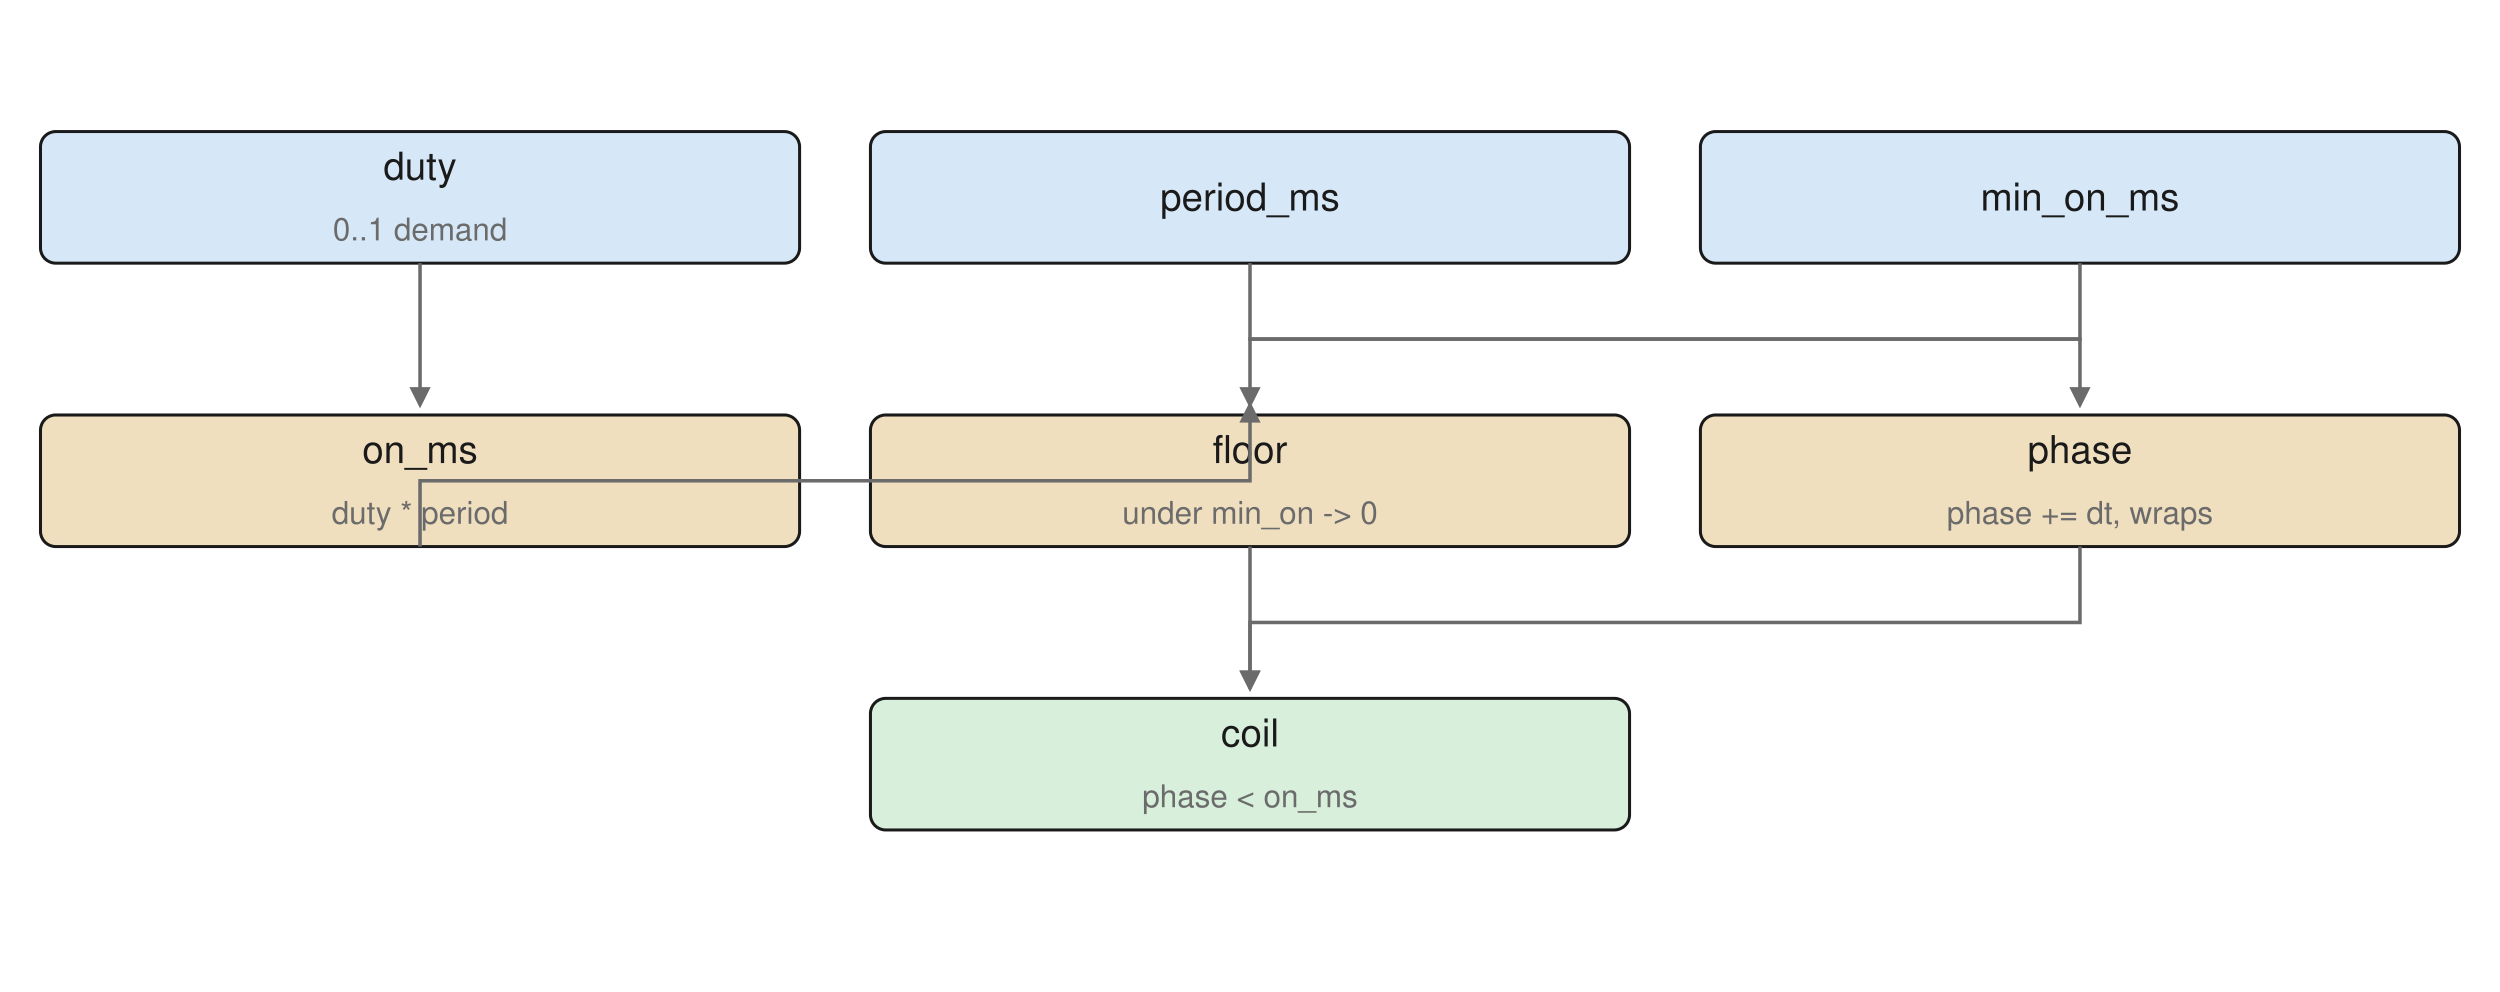
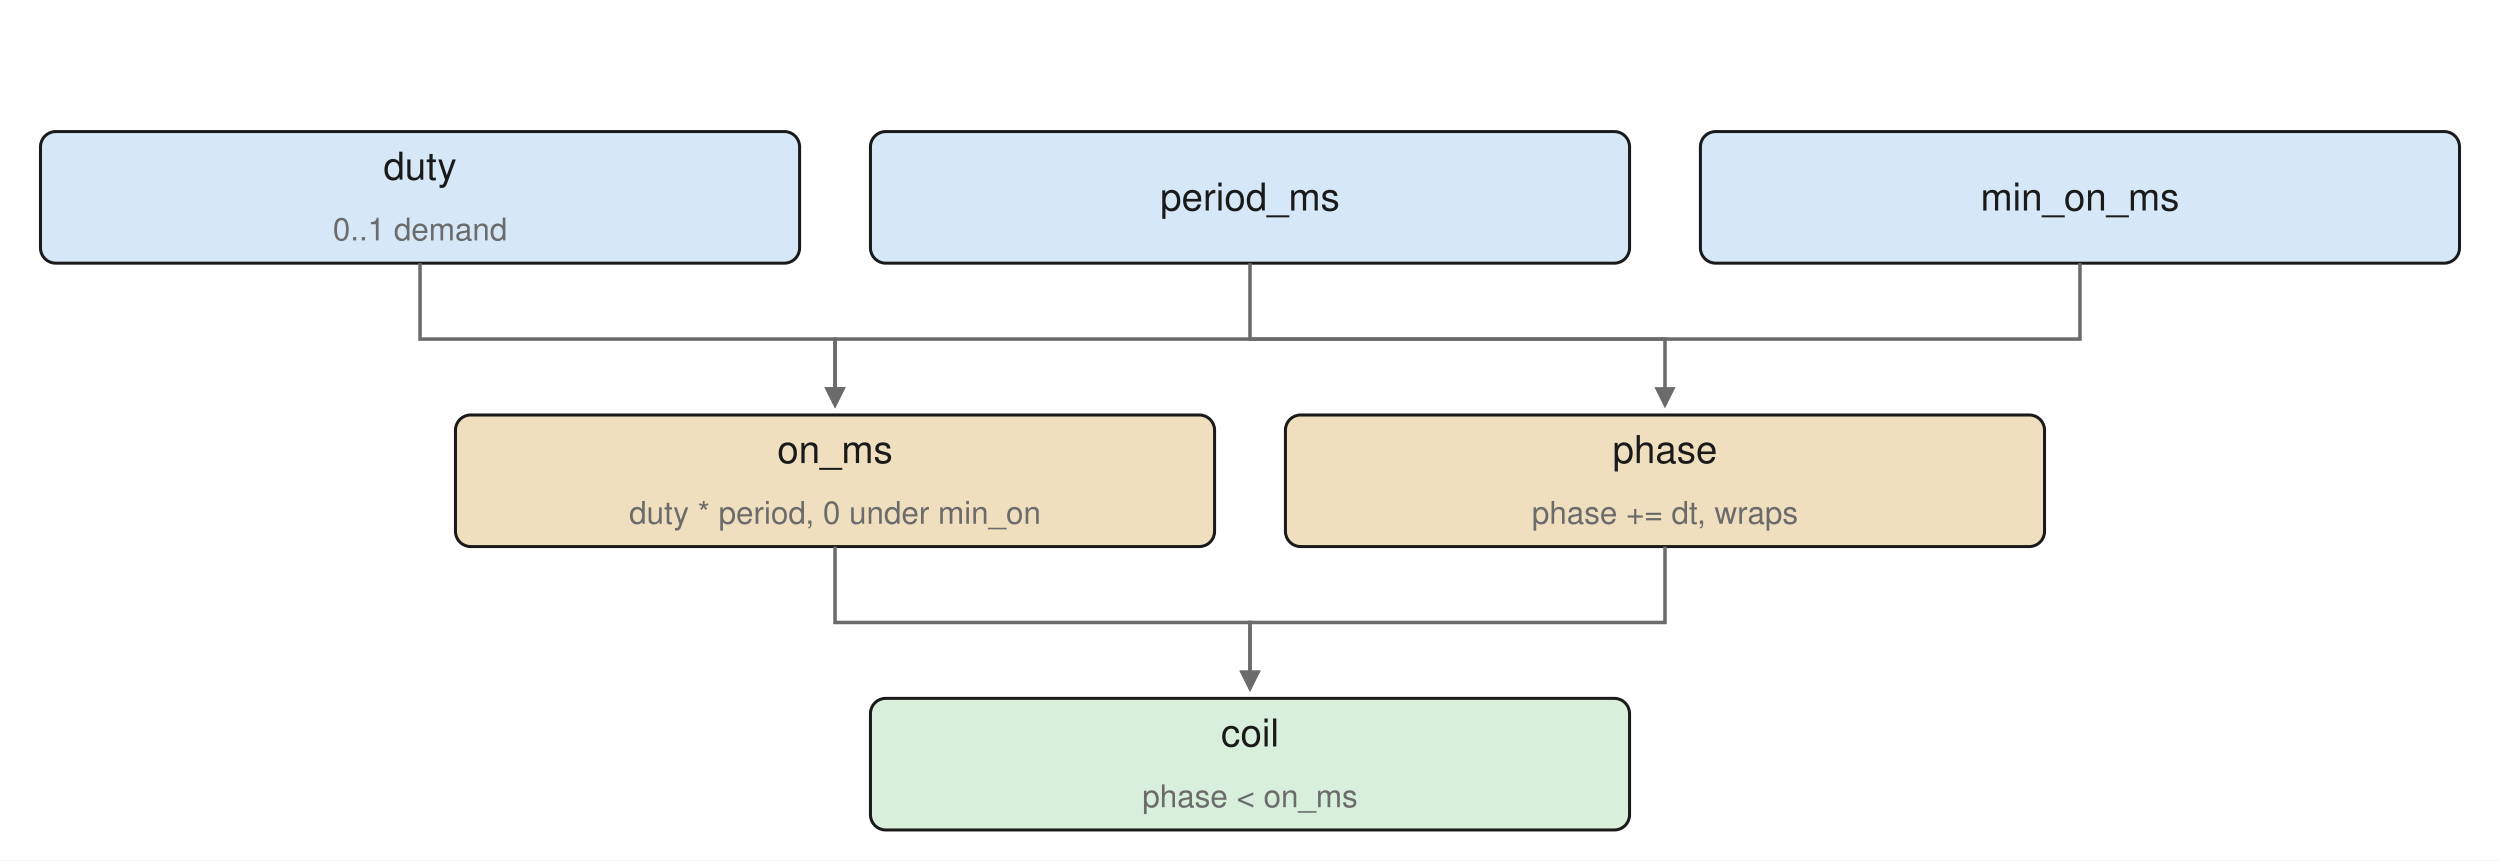
- <svg xmlns="http://www.w3.org/2000/svg" width="494" height="196" viewBox="0 0 494 196" style="max-width:100%;height:auto" content="&lt;mxfile host=&quot;app.diagrams.net&quot; type=&quot;device&quot;&gt;&lt;diagram id=&quot;block_ValveController&quot; name=&quot;block_ValveController&quot;&gt;&lt;mxGraphModel dx=&quot;494&quot; dy=&quot;196&quot; grid=&quot;0&quot; gridSize=&quot;10&quot; guides=&quot;1&quot; tooltips=&quot;1&quot; connect=&quot;1&quot; arrows=&quot;1&quot; fold=&quot;1&quot; page=&quot;1&quot; pageScale=&quot;1&quot; pageWidth=&quot;494&quot; pageHeight=&quot;196&quot; math=&quot;0&quot; shadow=&quot;0&quot;&gt;&lt;root&gt;&lt;mxCell id=&quot;0&quot;/&gt;&lt;mxCell id=&quot;1&quot; parent=&quot;0&quot;/&gt;&lt;mxCell id=&quot;n2&quot; value=&quot;duty&quot; style=&quot;rounded=1;fillColor=#d6e8f7;strokeColor=#1a1a1a;whiteSpace=wrap;html=1;fontSize=8&quot; vertex=&quot;1&quot; parent=&quot;1&quot;&gt;&lt;mxGeometry x=&quot;8.0&quot; y=&quot;26&quot; width=&quot;150&quot; height=&quot;26&quot; as=&quot;geometry&quot;/&gt;&lt;/mxCell&gt;&lt;mxCell id=&quot;n3&quot; value=&quot;period_ms&quot; style=&quot;rounded=1;fillColor=#d6e8f7;strokeColor=#1a1a1a;whiteSpace=wrap;html=1;fontSize=8&quot; vertex=&quot;1&quot; parent=&quot;1&quot;&gt;&lt;mxGeometry x=&quot;172.0&quot; y=&quot;26&quot; width=&quot;150&quot; height=&quot;26&quot; as=&quot;geometry&quot;/&gt;&lt;/mxCell&gt;&lt;mxCell id=&quot;n4&quot; value=&quot;min_on_ms&quot; style=&quot;rounded=1;fillColor=#d6e8f7;strokeColor=#1a1a1a;whiteSpace=wrap;html=1;fontSize=8&quot; vertex=&quot;1&quot; parent=&quot;1&quot;&gt;&lt;mxGeometry x=&quot;336.0&quot; y=&quot;26&quot; width=&quot;150&quot; height=&quot;26&quot; as=&quot;geometry&quot;/&gt;&lt;/mxCell&gt;&lt;mxCell id=&quot;n5&quot; value=&quot;on_ms&quot; style=&quot;rounded=1;fillColor=#f0dfbe;strokeColor=#1a1a1a;whiteSpace=wrap;html=1;fontSize=8&quot; vertex=&quot;1&quot; parent=&quot;1&quot;&gt;&lt;mxGeometry x=&quot;8.0&quot; y=&quot;82&quot; width=&quot;150&quot; height=&quot;26&quot; as=&quot;geometry&quot;/&gt;&lt;/mxCell&gt;&lt;mxCell id=&quot;n6&quot; value=&quot;floor&quot; style=&quot;rounded=1;fillColor=#f0dfbe;strokeColor=#1a1a1a;whiteSpace=wrap;html=1;fontSize=8&quot; vertex=&quot;1&quot; parent=&quot;1&quot;&gt;&lt;mxGeometry x=&quot;172.0&quot; y=&quot;82&quot; width=&quot;150&quot; height=&quot;26&quot; as=&quot;geometry&quot;/&gt;&lt;/mxCell&gt;&lt;mxCell id=&quot;n7&quot; value=&quot;phase&quot; style=&quot;rounded=1;fillColor=#f0dfbe;strokeColor=#1a1a1a;whiteSpace=wrap;html=1;fontSize=8&quot; vertex=&quot;1&quot; parent=&quot;1&quot;&gt;&lt;mxGeometry x=&quot;336.0&quot; y=&quot;82&quot; width=&quot;150&quot; height=&quot;26&quot; as=&quot;geometry&quot;/&gt;&lt;/mxCell&gt;&lt;mxCell id=&quot;n8&quot; value=&quot;coil&quot; style=&quot;rounded=1;fillColor=#d7efdb;strokeColor=#1a1a1a;whiteSpace=wrap;html=1;fontSize=8&quot; vertex=&quot;1&quot; parent=&quot;1&quot;&gt;&lt;mxGeometry x=&quot;172.0&quot; y=&quot;138&quot; width=&quot;150&quot; height=&quot;26&quot; as=&quot;geometry&quot;/&gt;&lt;/mxCell&gt;&lt;mxCell id=&quot;e9&quot; value=&quot;&quot; style=&quot;edgeStyle=none;html=1;strokeColor=#6b6b6b;endArrow=block&quot; edge=&quot;1&quot; parent=&quot;1&quot;&gt;&lt;mxGeometry relative=&quot;1&quot; as=&quot;geometry&quot;&gt;&lt;mxPoint x=&quot;83.0&quot; y=&quot;52&quot; as=&quot;sourcePoint&quot;/&gt;&lt;mxPoint x=&quot;83.0&quot; y=&quot;80&quot; as=&quot;targetPoint&quot;/&gt;&lt;/mxGeometry&gt;&lt;/mxCell&gt;&lt;mxCell id=&quot;e10&quot; value=&quot;&quot; style=&quot;edgeStyle=none;html=1;strokeColor=#6b6b6b;endArrow=block&quot; edge=&quot;1&quot; parent=&quot;1&quot;&gt;&lt;mxGeometry relative=&quot;1&quot; as=&quot;geometry&quot;&gt;&lt;mxPoint x=&quot;247.0&quot; y=&quot;52&quot; as=&quot;sourcePoint&quot;/&gt;&lt;mxPoint x=&quot;411.0&quot; y=&quot;80&quot; as=&quot;targetPoint&quot;/&gt;&lt;Array as=&quot;points&quot;&gt;&lt;mxPoint x=&quot;247.0&quot; y=&quot;67.0&quot;/&gt;&lt;mxPoint x=&quot;411.0&quot; y=&quot;67.0&quot;/&gt;&lt;/Array&gt;&lt;/mxGeometry&gt;&lt;/mxCell&gt;&lt;mxCell id=&quot;e11&quot; value=&quot;&quot; style=&quot;edgeStyle=none;html=1;strokeColor=#6b6b6b;endArrow=block&quot; edge=&quot;1&quot; parent=&quot;1&quot;&gt;&lt;mxGeometry relative=&quot;1&quot; as=&quot;geometry&quot;&gt;&lt;mxPoint x=&quot;411.0&quot; y=&quot;52&quot; as=&quot;sourcePoint&quot;/&gt;&lt;mxPoint x=&quot;247.0&quot; y=&quot;80&quot; as=&quot;targetPoint&quot;/&gt;&lt;Array as=&quot;points&quot;&gt;&lt;mxPoint x=&quot;411.0&quot; y=&quot;67.0&quot;/&gt;&lt;mxPoint x=&quot;247.0&quot; y=&quot;67.0&quot;/&gt;&lt;/Array&gt;&lt;/mxGeometry&gt;&lt;/mxCell&gt;&lt;mxCell id=&quot;e12&quot; value=&quot;&quot; style=&quot;edgeStyle=none;html=1;strokeColor=#6b6b6b;endArrow=block&quot; edge=&quot;1&quot; parent=&quot;1&quot;&gt;&lt;mxGeometry relative=&quot;1&quot; as=&quot;geometry&quot;&gt;&lt;mxPoint x=&quot;83.0&quot; y=&quot;108&quot; as=&quot;sourcePoint&quot;/&gt;&lt;mxPoint x=&quot;247.0&quot; y=&quot;80&quot; as=&quot;targetPoint&quot;/&gt;&lt;Array as=&quot;points&quot;&gt;&lt;mxPoint x=&quot;83.0&quot; y=&quot;95.0&quot;/&gt;&lt;mxPoint x=&quot;247.0&quot; y=&quot;95.0&quot;/&gt;&lt;/Array&gt;&lt;/mxGeometry&gt;&lt;/mxCell&gt;&lt;mxCell id=&quot;e13&quot; value=&quot;&quot; style=&quot;edgeStyle=none;html=1;strokeColor=#6b6b6b;endArrow=block&quot; edge=&quot;1&quot; parent=&quot;1&quot;&gt;&lt;mxGeometry relative=&quot;1&quot; as=&quot;geometry&quot;&gt;&lt;mxPoint x=&quot;247.0&quot; y=&quot;108&quot; as=&quot;sourcePoint&quot;/&gt;&lt;mxPoint x=&quot;247.0&quot; y=&quot;136&quot; as=&quot;targetPoint&quot;/&gt;&lt;/mxGeometry&gt;&lt;/mxCell&gt;&lt;mxCell id=&quot;e14&quot; value=&quot;&quot; style=&quot;edgeStyle=none;html=1;strokeColor=#6b6b6b;endArrow=block&quot; edge=&quot;1&quot; parent=&quot;1&quot;&gt;&lt;mxGeometry relative=&quot;1&quot; as=&quot;geometry&quot;&gt;&lt;mxPoint x=&quot;411.0&quot; y=&quot;108&quot; as=&quot;sourcePoint&quot;/&gt;&lt;mxPoint x=&quot;247.0&quot; y=&quot;136&quot; as=&quot;targetPoint&quot;/&gt;&lt;Array as=&quot;points&quot;&gt;&lt;mxPoint x=&quot;411.0&quot; y=&quot;123.0&quot;/&gt;&lt;mxPoint x=&quot;247.0&quot; y=&quot;123.0&quot;/&gt;&lt;/Array&gt;&lt;/mxGeometry&gt;&lt;/mxCell&gt;&lt;/root&gt;&lt;/mxGraphModel&gt;&lt;/diagram&gt;&lt;/mxfile&gt;">
+ <svg xmlns="http://www.w3.org/2000/svg" width="494" height="170" viewBox="0 0 494 170" style="max-width:100%;height:auto" content="&lt;mxfile host=&quot;app.diagrams.net&quot; type=&quot;device&quot;&gt;&lt;diagram id=&quot;block_ValveController&quot; name=&quot;block_ValveController&quot;&gt;&lt;mxGraphModel dx=&quot;494&quot; dy=&quot;170&quot; grid=&quot;0&quot; gridSize=&quot;10&quot; guides=&quot;1&quot; tooltips=&quot;1&quot; connect=&quot;1&quot; arrows=&quot;1&quot; fold=&quot;1&quot; page=&quot;1&quot; pageScale=&quot;1&quot; pageWidth=&quot;494&quot; pageHeight=&quot;170&quot; math=&quot;0&quot; shadow=&quot;0&quot;&gt;&lt;root&gt;&lt;mxCell id=&quot;0&quot;/&gt;&lt;mxCell id=&quot;1&quot; parent=&quot;0&quot;/&gt;&lt;mxCell id=&quot;n2&quot; value=&quot;duty&quot; style=&quot;rounded=1;fillColor=#d6e8f7;strokeColor=#1a1a1a;whiteSpace=wrap;html=1;fontSize=8&quot; vertex=&quot;1&quot; parent=&quot;1&quot;&gt;&lt;mxGeometry x=&quot;8.0&quot; y=&quot;26&quot; width=&quot;150&quot; height=&quot;26&quot; as=&quot;geometry&quot;/&gt;&lt;/mxCell&gt;&lt;mxCell id=&quot;n3&quot; value=&quot;period_ms&quot; style=&quot;rounded=1;fillColor=#d6e8f7;strokeColor=#1a1a1a;whiteSpace=wrap;html=1;fontSize=8&quot; vertex=&quot;1&quot; parent=&quot;1&quot;&gt;&lt;mxGeometry x=&quot;172.0&quot; y=&quot;26&quot; width=&quot;150&quot; height=&quot;26&quot; as=&quot;geometry&quot;/&gt;&lt;/mxCell&gt;&lt;mxCell id=&quot;n4&quot; value=&quot;min_on_ms&quot; style=&quot;rounded=1;fillColor=#d6e8f7;strokeColor=#1a1a1a;whiteSpace=wrap;html=1;fontSize=8&quot; vertex=&quot;1&quot; parent=&quot;1&quot;&gt;&lt;mxGeometry x=&quot;336.0&quot; y=&quot;26&quot; width=&quot;150&quot; height=&quot;26&quot; as=&quot;geometry&quot;/&gt;&lt;/mxCell&gt;&lt;mxCell id=&quot;n5&quot; value=&quot;on_ms&quot; style=&quot;rounded=1;fillColor=#f0dfbe;strokeColor=#1a1a1a;whiteSpace=wrap;html=1;fontSize=8&quot; vertex=&quot;1&quot; parent=&quot;1&quot;&gt;&lt;mxGeometry x=&quot;90.0&quot; y=&quot;82&quot; width=&quot;150&quot; height=&quot;26&quot; as=&quot;geometry&quot;/&gt;&lt;/mxCell&gt;&lt;mxCell id=&quot;n6&quot; value=&quot;phase&quot; style=&quot;rounded=1;fillColor=#f0dfbe;strokeColor=#1a1a1a;whiteSpace=wrap;html=1;fontSize=8&quot; vertex=&quot;1&quot; parent=&quot;1&quot;&gt;&lt;mxGeometry x=&quot;254.0&quot; y=&quot;82&quot; width=&quot;150&quot; height=&quot;26&quot; as=&quot;geometry&quot;/&gt;&lt;/mxCell&gt;&lt;mxCell id=&quot;n7&quot; value=&quot;coil&quot; style=&quot;rounded=1;fillColor=#d7efdb;strokeColor=#1a1a1a;whiteSpace=wrap;html=1;fontSize=8&quot; vertex=&quot;1&quot; parent=&quot;1&quot;&gt;&lt;mxGeometry x=&quot;172.0&quot; y=&quot;138&quot; width=&quot;150&quot; height=&quot;26&quot; as=&quot;geometry&quot;/&gt;&lt;/mxCell&gt;&lt;mxCell id=&quot;e8&quot; value=&quot;&quot; style=&quot;edgeStyle=none;html=1;strokeColor=#6b6b6b;endArrow=block&quot; edge=&quot;1&quot; parent=&quot;1&quot;&gt;&lt;mxGeometry relative=&quot;1&quot; as=&quot;geometry&quot;&gt;&lt;mxPoint x=&quot;83.0&quot; y=&quot;52&quot; as=&quot;sourcePoint&quot;/&gt;&lt;mxPoint x=&quot;165.0&quot; y=&quot;80&quot; as=&quot;targetPoint&quot;/&gt;&lt;Array as=&quot;points&quot;&gt;&lt;mxPoint x=&quot;83.0&quot; y=&quot;67.0&quot;/&gt;&lt;mxPoint x=&quot;165.0&quot; y=&quot;67.0&quot;/&gt;&lt;/Array&gt;&lt;/mxGeometry&gt;&lt;/mxCell&gt;&lt;mxCell id=&quot;e9&quot; value=&quot;&quot; style=&quot;edgeStyle=none;html=1;strokeColor=#6b6b6b;endArrow=block&quot; edge=&quot;1&quot; parent=&quot;1&quot;&gt;&lt;mxGeometry relative=&quot;1&quot; as=&quot;geometry&quot;&gt;&lt;mxPoint x=&quot;247.0&quot; y=&quot;52&quot; as=&quot;sourcePoint&quot;/&gt;&lt;mxPoint x=&quot;329.0&quot; y=&quot;80&quot; as=&quot;targetPoint&quot;/&gt;&lt;Array as=&quot;points&quot;&gt;&lt;mxPoint x=&quot;247.0&quot; y=&quot;67.0&quot;/&gt;&lt;mxPoint x=&quot;329.0&quot; y=&quot;67.0&quot;/&gt;&lt;/Array&gt;&lt;/mxGeometry&gt;&lt;/mxCell&gt;&lt;mxCell id=&quot;e10&quot; value=&quot;&quot; style=&quot;edgeStyle=none;html=1;strokeColor=#6b6b6b;endArrow=block&quot; edge=&quot;1&quot; parent=&quot;1&quot;&gt;&lt;mxGeometry relative=&quot;1&quot; as=&quot;geometry&quot;&gt;&lt;mxPoint x=&quot;411.0&quot; y=&quot;52&quot; as=&quot;sourcePoint&quot;/&gt;&lt;mxPoint x=&quot;165.0&quot; y=&quot;80&quot; as=&quot;targetPoint&quot;/&gt;&lt;Array as=&quot;points&quot;&gt;&lt;mxPoint x=&quot;411.0&quot; y=&quot;67.0&quot;/&gt;&lt;mxPoint x=&quot;165.0&quot; y=&quot;67.0&quot;/&gt;&lt;/Array&gt;&lt;/mxGeometry&gt;&lt;/mxCell&gt;&lt;mxCell id=&quot;e11&quot; value=&quot;&quot; style=&quot;edgeStyle=none;html=1;strokeColor=#6b6b6b;endArrow=block&quot; edge=&quot;1&quot; parent=&quot;1&quot;&gt;&lt;mxGeometry relative=&quot;1&quot; as=&quot;geometry&quot;&gt;&lt;mxPoint x=&quot;165.0&quot; y=&quot;108&quot; as=&quot;sourcePoint&quot;/&gt;&lt;mxPoint x=&quot;247.0&quot; y=&quot;136&quot; as=&quot;targetPoint&quot;/&gt;&lt;Array as=&quot;points&quot;&gt;&lt;mxPoint x=&quot;165.0&quot; y=&quot;123.0&quot;/&gt;&lt;mxPoint x=&quot;247.0&quot; y=&quot;123.0&quot;/&gt;&lt;/Array&gt;&lt;/mxGeometry&gt;&lt;/mxCell&gt;&lt;mxCell id=&quot;e12&quot; value=&quot;&quot; style=&quot;edgeStyle=none;html=1;strokeColor=#6b6b6b;endArrow=block&quot; edge=&quot;1&quot; parent=&quot;1&quot;&gt;&lt;mxGeometry relative=&quot;1&quot; as=&quot;geometry&quot;&gt;&lt;mxPoint x=&quot;329.0&quot; y=&quot;108&quot; as=&quot;sourcePoint&quot;/&gt;&lt;mxPoint x=&quot;247.0&quot; y=&quot;136&quot; as=&quot;targetPoint&quot;/&gt;&lt;Array as=&quot;points&quot;&gt;&lt;mxPoint x=&quot;329.0&quot; y=&quot;123.0&quot;/&gt;&lt;mxPoint x=&quot;247.0&quot; y=&quot;123.0&quot;/&gt;&lt;/Array&gt;&lt;/mxGeometry&gt;&lt;/mxCell&gt;&lt;/root&gt;&lt;/mxGraphModel&gt;&lt;/diagram&gt;&lt;/mxfile&gt;">
  <defs>
    <marker id="a" markerWidth="6" markerHeight="6" refX="5" refY="3" orient="auto">
      <path d="M0,0 L6,3 L0,6 z" fill="#6b6b6b" />
    </marker>
  </defs>
-   <rect width="494" height="196" fill="#ffffff" />
+   <rect width="494" height="170" fill="#ffffff" />
  <rect x="8.0" y="26" width="150" height="26" rx="3" fill="#d6e8f7" stroke="#1a1a1a" stroke-width="0.6" />
  <text x="83.0" y="35.5" font-family="Helvetica,Arial,sans-serif" font-size="7.6" fill="#1a1a1a" text-anchor="middle">duty</text>
  <text x="83.0" y="47.5" font-family="Helvetica,Arial,sans-serif" font-size="6.2" fill="#6b6b6b" text-anchor="middle">0..1 demand</text>
  <rect x="172.0" y="26" width="150" height="26" rx="3" fill="#d6e8f7" stroke="#1a1a1a" stroke-width="0.6" />
  <text x="247.0" y="41.6" font-family="Helvetica,Arial,sans-serif" font-size="7.6" fill="#1a1a1a" text-anchor="middle">period_ms</text>
  <rect x="336.0" y="26" width="150" height="26" rx="3" fill="#d6e8f7" stroke="#1a1a1a" stroke-width="0.6" />
  <text x="411.0" y="41.6" font-family="Helvetica,Arial,sans-serif" font-size="7.6" fill="#1a1a1a" text-anchor="middle">min_on_ms</text>
-   <rect x="8.0" y="82" width="150" height="26" rx="3" fill="#f0dfbe" stroke="#1a1a1a" stroke-width="0.6" />
-   <text x="83.0" y="91.5" font-family="Helvetica,Arial,sans-serif" font-size="7.6" fill="#1a1a1a" text-anchor="middle">on_ms</text>
-   <text x="83.0" y="103.5" font-family="Helvetica,Arial,sans-serif" font-size="6.2" fill="#6b6b6b" text-anchor="middle">duty * period</text>
-   <rect x="172.0" y="82" width="150" height="26" rx="3" fill="#f0dfbe" stroke="#1a1a1a" stroke-width="0.6" />
-   <text x="247.0" y="91.5" font-family="Helvetica,Arial,sans-serif" font-size="7.6" fill="#1a1a1a" text-anchor="middle">floor</text>
-   <text x="247.0" y="103.5" font-family="Helvetica,Arial,sans-serif" font-size="6.2" fill="#6b6b6b" text-anchor="middle">under min_on -&gt; 0</text>
-   <rect x="336.0" y="82" width="150" height="26" rx="3" fill="#f0dfbe" stroke="#1a1a1a" stroke-width="0.6" />
-   <text x="411.0" y="91.5" font-family="Helvetica,Arial,sans-serif" font-size="7.6" fill="#1a1a1a" text-anchor="middle">phase</text>
-   <text x="411.0" y="103.5" font-family="Helvetica,Arial,sans-serif" font-size="6.2" fill="#6b6b6b" text-anchor="middle">phase += dt, wraps</text>
+   <rect x="90.0" y="82" width="150" height="26" rx="3" fill="#f0dfbe" stroke="#1a1a1a" stroke-width="0.6" />
+   <text x="165.0" y="91.5" font-family="Helvetica,Arial,sans-serif" font-size="7.6" fill="#1a1a1a" text-anchor="middle">on_ms</text>
+   <text x="165.0" y="103.5" font-family="Helvetica,Arial,sans-serif" font-size="6.2" fill="#6b6b6b" text-anchor="middle">duty * period, 0 under min_on</text>
+   <rect x="254.0" y="82" width="150" height="26" rx="3" fill="#f0dfbe" stroke="#1a1a1a" stroke-width="0.6" />
+   <text x="329.0" y="91.5" font-family="Helvetica,Arial,sans-serif" font-size="7.6" fill="#1a1a1a" text-anchor="middle">phase</text>
+   <text x="329.0" y="103.5" font-family="Helvetica,Arial,sans-serif" font-size="6.2" fill="#6b6b6b" text-anchor="middle">phase += dt, wraps</text>
  <rect x="172.0" y="138" width="150" height="26" rx="3" fill="#d7efdb" stroke="#1a1a1a" stroke-width="0.6" />
  <text x="247.0" y="147.5" font-family="Helvetica,Arial,sans-serif" font-size="7.6" fill="#1a1a1a" text-anchor="middle">coil</text>
  <text x="247.0" y="159.5" font-family="Helvetica,Arial,sans-serif" font-size="6.2" fill="#6b6b6b" text-anchor="middle">phase &lt; on_ms</text>
-   <polyline points="83.0,52 83.0,80" fill="none" stroke="#6b6b6b" stroke-width="0.7" marker-end="url(#a)" />
-   <polyline points="247.0,52 247.0,67.0 411.0,67.0 411.0,80" fill="none" stroke="#6b6b6b" stroke-width="0.7" marker-end="url(#a)" />
-   <polyline points="411.0,52 411.0,67.0 247.0,67.0 247.0,80" fill="none" stroke="#6b6b6b" stroke-width="0.7" marker-end="url(#a)" />
-   <polyline points="83.0,108 83.0,95.0 247.0,95.0 247.0,80" fill="none" stroke="#6b6b6b" stroke-width="0.7" marker-end="url(#a)" />
-   <polyline points="247.0,108 247.0,136" fill="none" stroke="#6b6b6b" stroke-width="0.7" marker-end="url(#a)" />
-   <polyline points="411.0,108 411.0,123.0 247.0,123.0 247.0,136" fill="none" stroke="#6b6b6b" stroke-width="0.7" marker-end="url(#a)" />
+   <polyline points="83.0,52 83.0,67.0 165.0,67.0 165.0,80" fill="none" stroke="#6b6b6b" stroke-width="0.7" marker-end="url(#a)" />
+   <polyline points="247.0,52 247.0,67.0 329.0,67.0 329.0,80" fill="none" stroke="#6b6b6b" stroke-width="0.7" marker-end="url(#a)" />
+   <polyline points="411.0,52 411.0,67.0 165.0,67.0 165.0,80" fill="none" stroke="#6b6b6b" stroke-width="0.7" marker-end="url(#a)" />
+   <polyline points="165.0,108 165.0,123.0 247.0,123.0 247.0,136" fill="none" stroke="#6b6b6b" stroke-width="0.7" marker-end="url(#a)" />
+   <polyline points="329.0,108 329.0,123.0 247.0,123.0 247.0,136" fill="none" stroke="#6b6b6b" stroke-width="0.7" marker-end="url(#a)" />
</svg>
